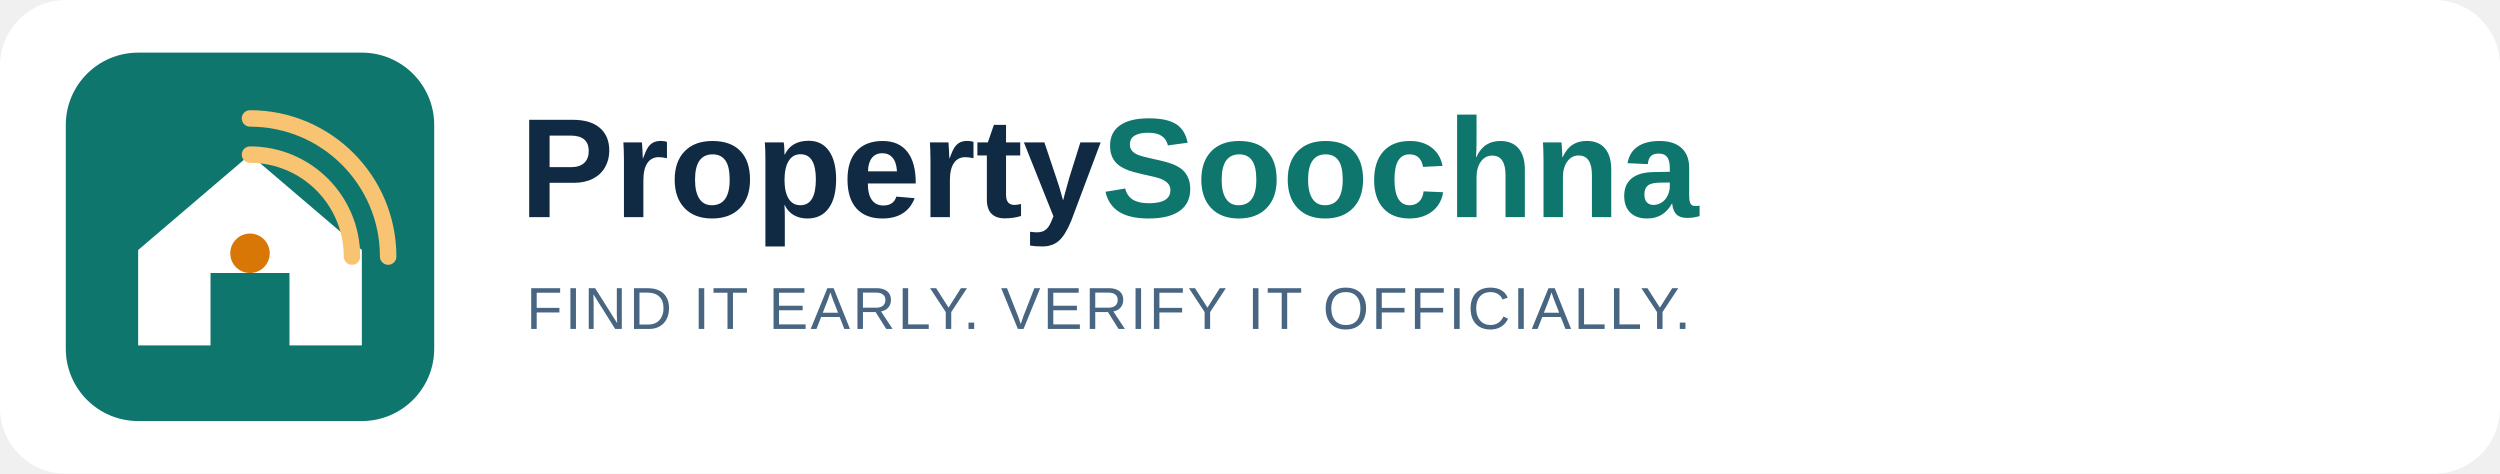
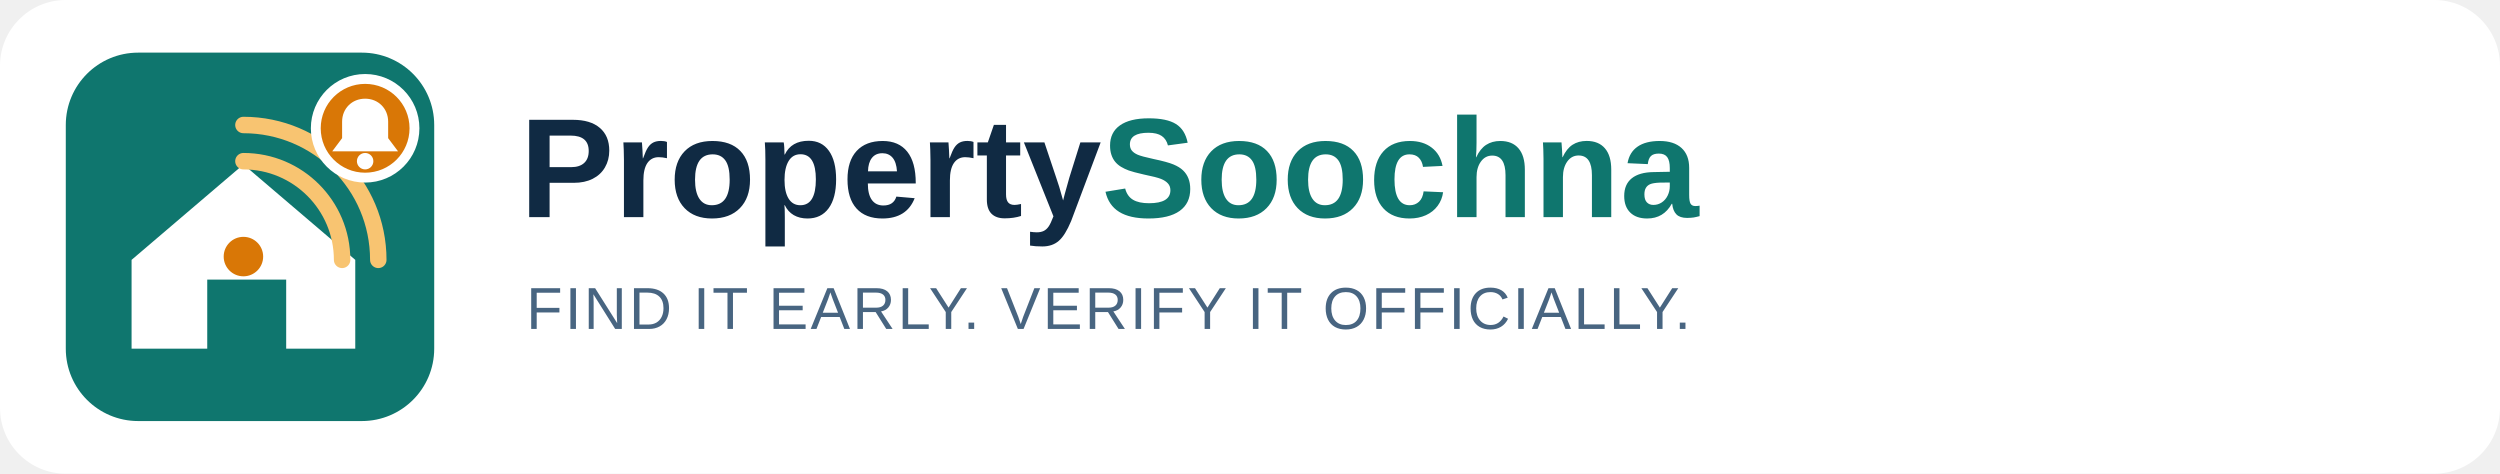
<svg xmlns="http://www.w3.org/2000/svg" width="760" height="144" viewBox="0 0 760 144" role="img" aria-labelledby="title desc">
  <rect width="760" height="144" rx="20" fill="#ffffff" />
  <g transform="translate(20 16)">
    <rect width="112" height="112" rx="22" fill="#0F766E" />
-     <path d="M22 60L56 31l34 29v29H68V67H44v22H22z" fill="#ffffff" />
-     <path d="M56 20a42 42 0 0 1 42 42M56 31a31 31 0 0 1 31 31" fill="none" stroke="#F8C471" stroke-width="5" stroke-linecap="round" />
-     <circle cx="56" cy="61" r="6" fill="#D97706" />
+     <path d="M20 63L54 34l34 29v27H67V69H43v21H20z" fill="#ffffff" />
+     <path d="M54 22a41 41 0 0 1 41 41M54 33a30 30 0 0 1 30 30" fill="none" stroke="#F8C471" stroke-width="5" stroke-linecap="round" />
+     <circle cx="54" cy="62" r="6" fill="#D97706" />
+     <circle cx="91" cy="23" r="15" fill="#D97706" stroke="#ffffff" stroke-width="3" />
+     <path d="M91 14c-4 0-7 3-7 7v5l-3 4h20l-3-4v-5c0-4-3-7-7-7z" fill="#ffffff" />
+     <circle cx="91" cy="33" r="2.5" fill="#ffffff" />
  </g>
  <text x="158" y="66" fill="#102A43" font-family="Segoe UI, Arial, sans-serif" font-size="43" font-weight="800">Property<tspan fill="#0F766E">Soochna</tspan>
  </text>
  <text x="160" y="100" fill="#486581" font-family="Segoe UI, Arial, sans-serif" font-size="18" letter-spacing="0.75">FIND IT EARLY. VERIFY IT OFFICIALLY.</text>
</svg>
